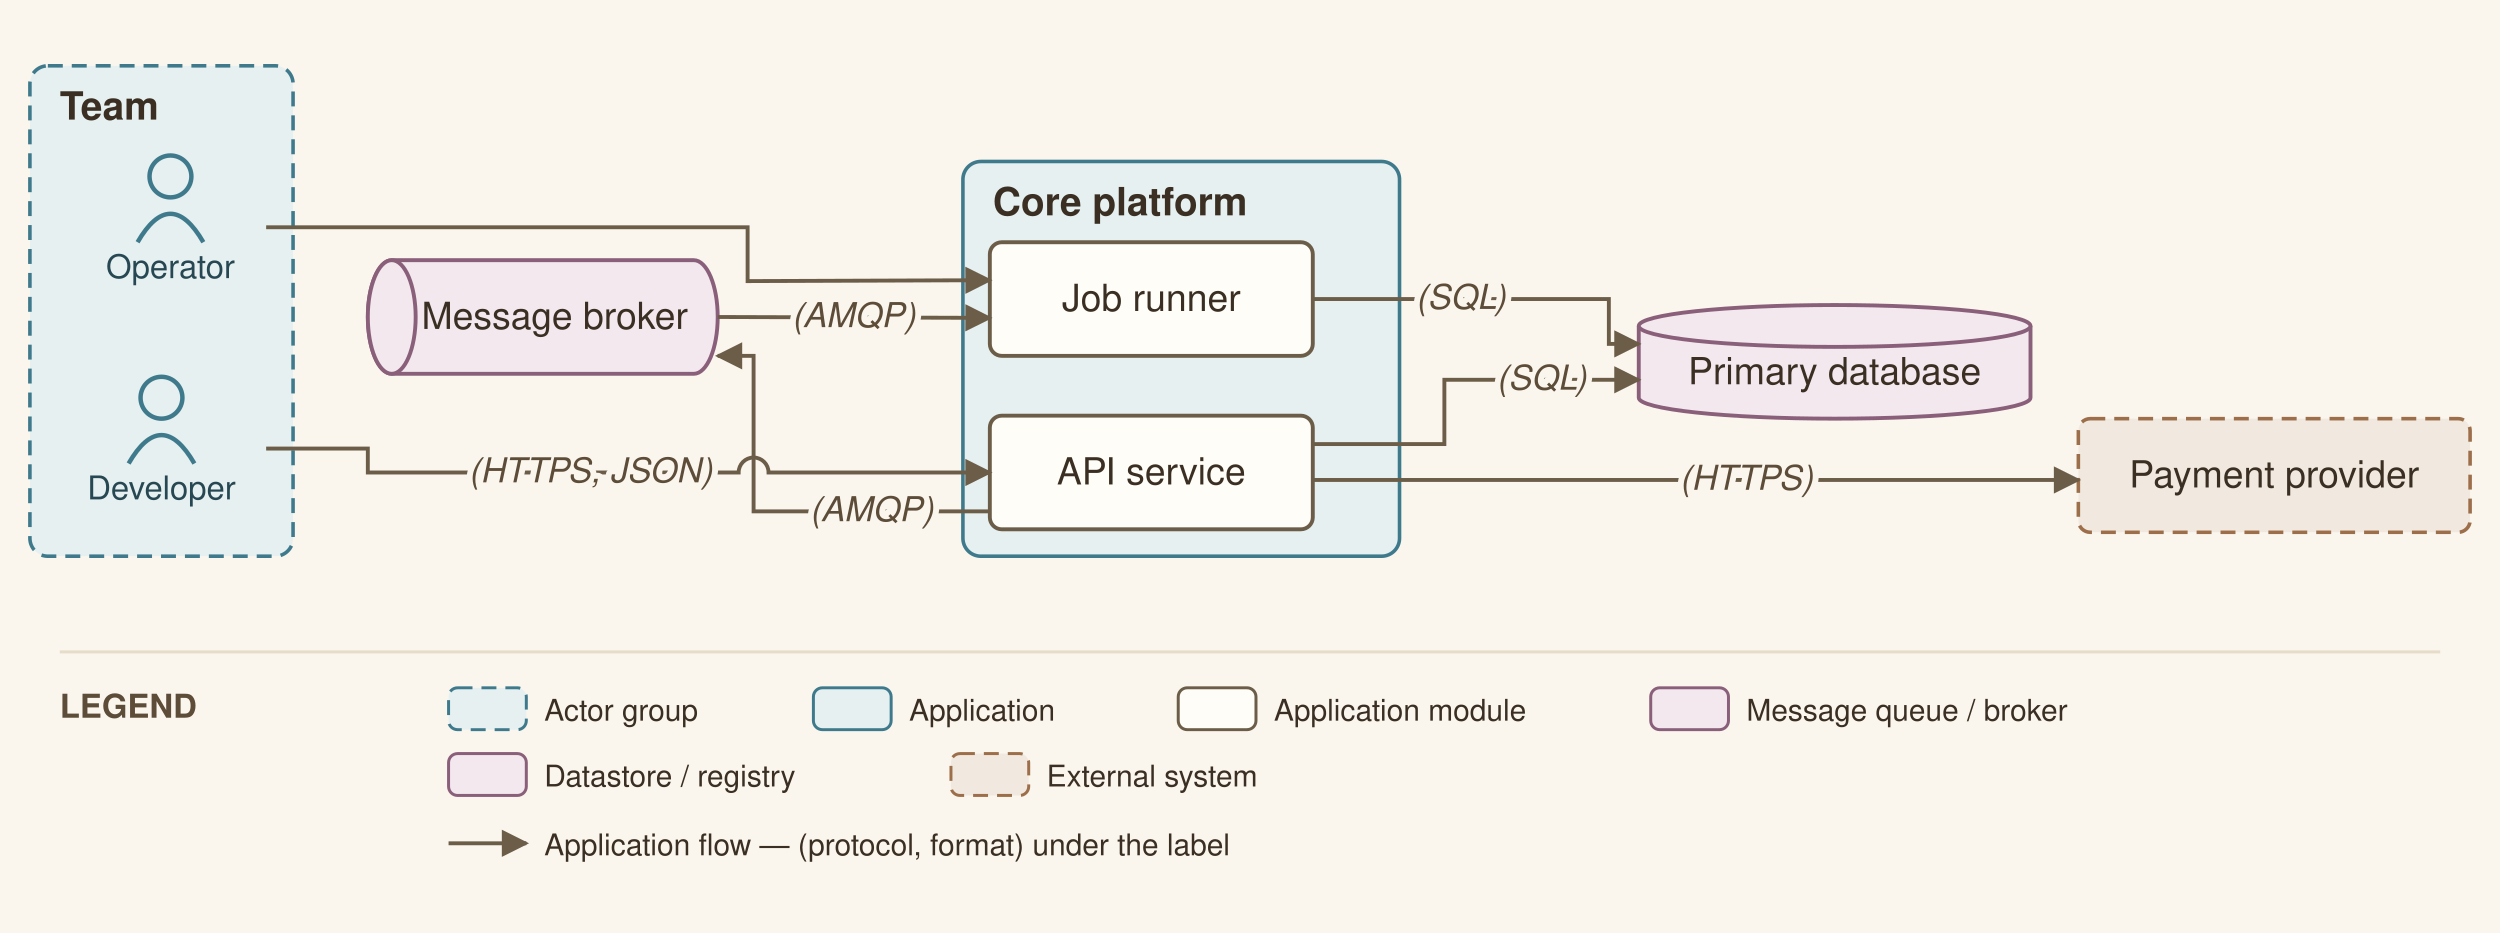
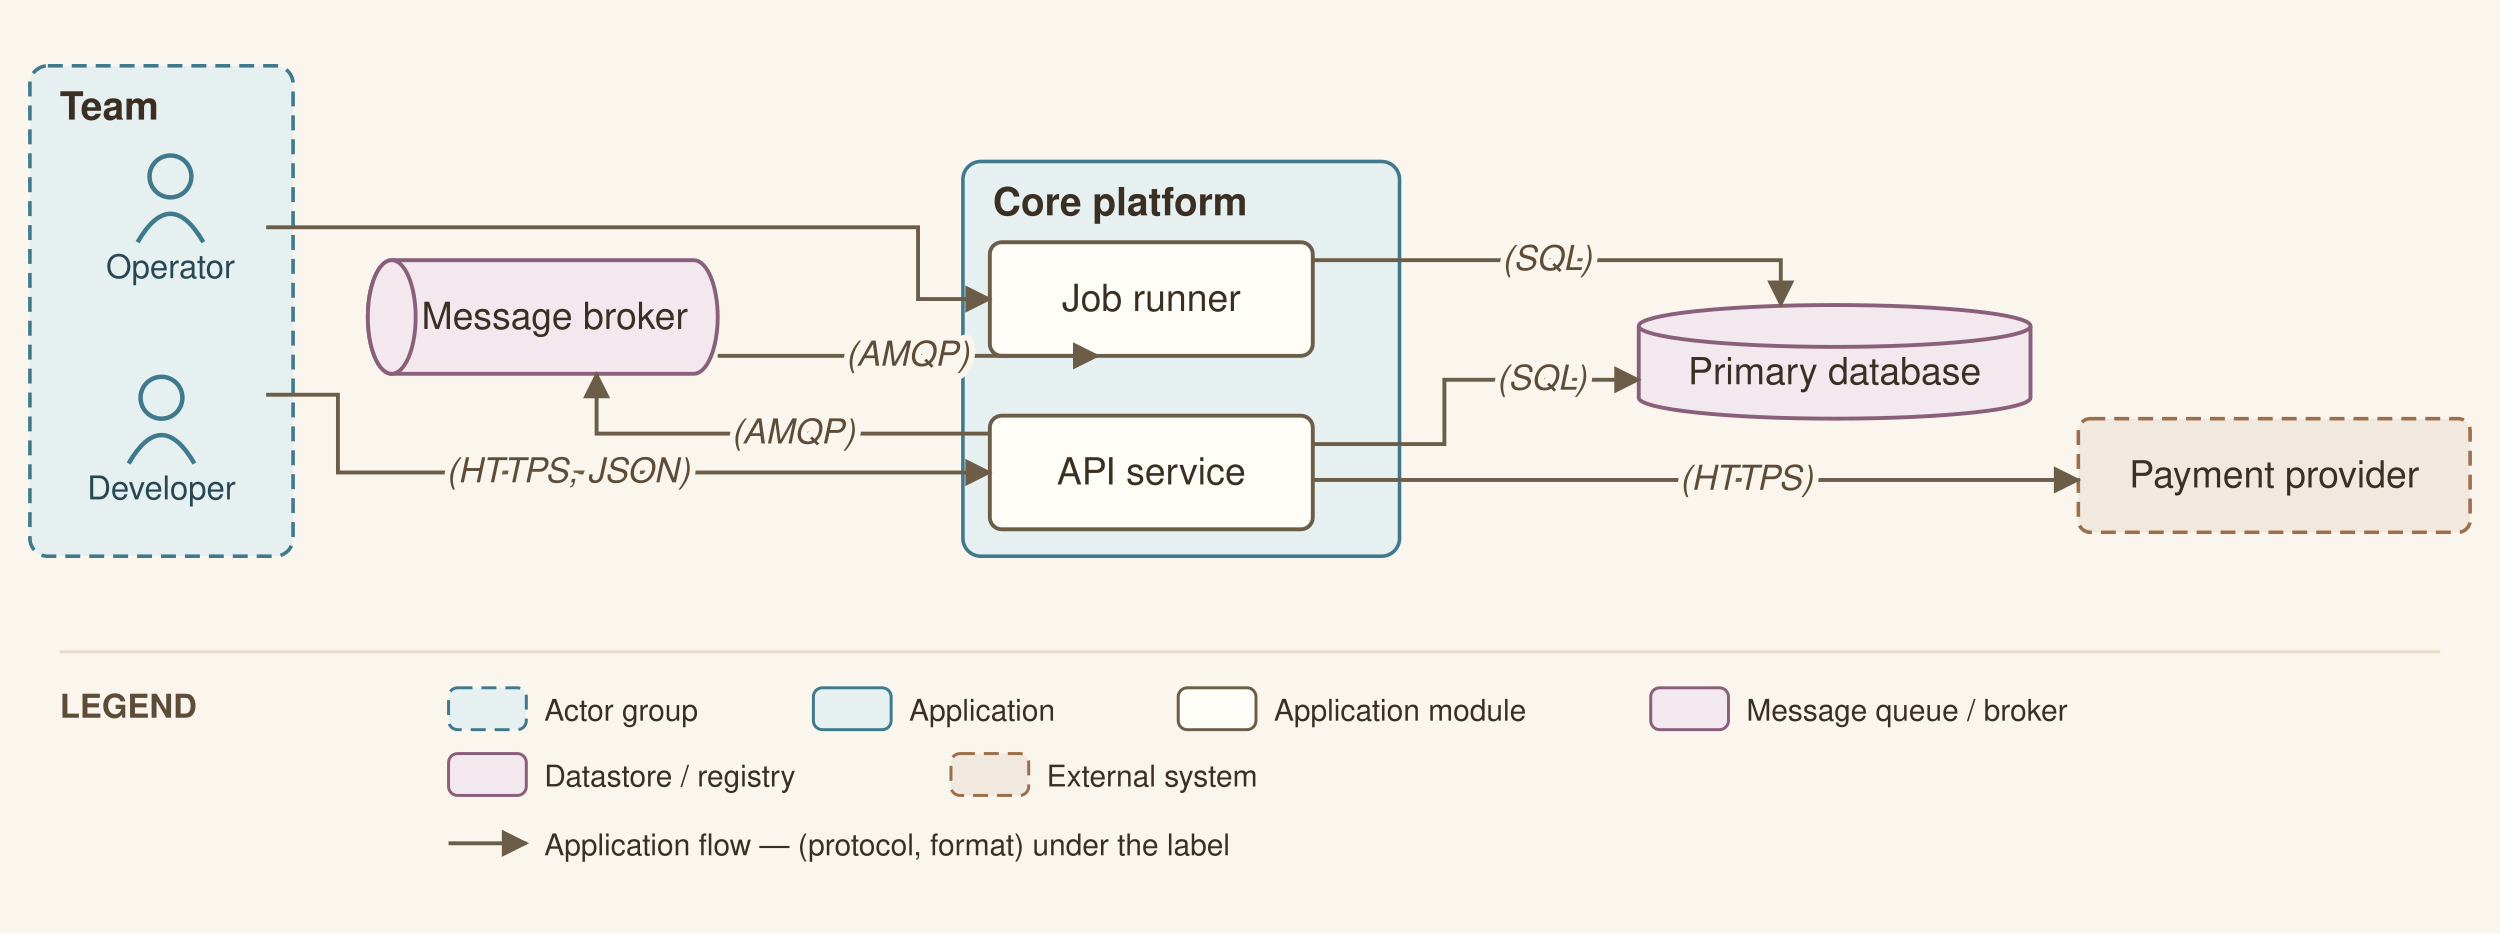
<svg xmlns="http://www.w3.org/2000/svg" viewBox="0 0 836 312" font-family="Helvetica,Arial,sans-serif">
  <defs>
    <marker id="arr" viewBox="0 0 10 10" refX="9" refY="5" markerWidth="7" markerHeight="7" orient="auto-start-reverse">
      <path d="M0,0 L10,5 L0,10 z" fill="#6b5d48" />
    </marker>
  </defs>
  <rect width="836" height="312" fill="#faf6ee" />
  <rect x="10" y="22" width="88" height="164" rx="6" fill="#e6f0f1" stroke="#3f7a8c" stroke-width="1.2" stroke-dasharray="5 3" />
  <text x="20" y="40" font-size="13" font-weight="bold" fill="#3a2f22">Team</text>
  <rect x="322" y="54" width="146" height="132" rx="6" fill="#e6f0f1" stroke="#3f7a8c" stroke-width="1.2" />
  <text x="332" y="72" font-size="13" font-weight="bold" fill="#3a2f22">Core platform</text>
  <circle cx="54" cy="133" r="7" fill="none" stroke="#3f7a8c" stroke-width="1.5" />
  <path d="M 43 155 q 11 -19 22 0" fill="none" stroke="#3f7a8c" stroke-width="1.5" />
  <text x="54" y="167" font-size="11" text-anchor="middle" fill="#274852">Developer</text>
  <circle cx="57" cy="59" r="7" fill="none" stroke="#3f7a8c" stroke-width="1.5" />
  <path d="M 46 81 q 11 -19 22 0" fill="none" stroke="#3f7a8c" stroke-width="1.5" />
  <text x="57" y="93" font-size="11" text-anchor="middle" fill="#274852">Operator</text>
  <rect x="331" y="139" width="108" height="38" rx="4" fill="#fffdf8" stroke="#6b5d48" stroke-width="1.3" />
  <text x="385" y="162" font-size="12.5" text-anchor="middle" fill="#3a2f22">API service</text>
  <rect x="331" y="81" width="108" height="38" rx="4" fill="#fffdf8" stroke="#6b5d48" stroke-width="1.3" />
  <text x="385" y="104" font-size="12.5" text-anchor="middle" fill="#3a2f22">Job runner</text>
  <path d="M 131 87 h 101 a 8 19 0 0 1 0 38 h -101 a 8 19 0 0 1 0 -38" fill="#f2e8ee" stroke="#8a5f7a" stroke-width="1.3" />
  <ellipse cx="131" cy="106" rx="8" ry="19" fill="#f2e8ee" stroke="#8a5f7a" stroke-width="1.3" />
  <text x="185.5" y="110" font-size="12.5" text-anchor="middle" fill="#3a2f22">Message broker</text>
  <path d="M 548 109 v 24 a 65.5 7 0 0 0 131 0 v -24" fill="#f2e8ee" stroke="#8a5f7a" stroke-width="1.3" />
  <ellipse cx="613.5" cy="109" rx="65.5" ry="7" fill="#f2e8ee" stroke="#8a5f7a" stroke-width="1.3" />
  <text x="613.5" y="128.5" font-size="12.5" text-anchor="middle" fill="#3a2f22">Primary database</text>
  <rect x="695" y="140" width="131" height="38" rx="4" fill="#f1e9df" stroke="#9c6f4a" stroke-width="1.2" stroke-dasharray="5 3" />
  <text x="760.5" y="163" font-size="12.5" text-anchor="middle" fill="#3a2f22">Payment provider</text>
-   <path d="M 89 150 L 123 150 L 123 158 L 247 158 A 5 5 0 0 1 257 158 L 331 158" fill="none" stroke="#6b5d48" stroke-width="1.3" marker-end="url(#arr)" />
+   <path d="M 89 132 L 113 132 L 113 158 L 331 158" fill="none" stroke="#6b5d48" stroke-width="1.3" marker-end="url(#arr)" />
  <path d="M 439 148.5 L 483 148.5 L 483 127 L 548 127" fill="none" stroke="#6b5d48" stroke-width="1.3" marker-end="url(#arr)" />
-   <path d="M 331 171 L 252 171 L 252 119 L 240 119" fill="none" stroke="#6b5d48" stroke-width="1.3" marker-end="url(#arr)" />
-   <path d="M 240 106 L 331 106.3" fill="none" stroke="#6b5d48" stroke-width="1.3" marker-end="url(#arr)" />
+   <path d="M 331 145 L 199.5 145 L 199.5 125" fill="none" stroke="#6b5d48" stroke-width="1.3" marker-end="url(#arr)" />
+   <path d="M 240 119 L 367 119" fill="none" stroke="#6b5d48" stroke-width="1.3" marker-end="url(#arr)" />
  <path d="M 439 160.5 L 473 160.5 L 695 160.5" fill="none" stroke="#6b5d48" stroke-width="1.3" marker-end="url(#arr)" />
-   <path d="M 89 76 L 250 76 L 250 94 L 331 93.7" fill="none" stroke="#6b5d48" stroke-width="1.3" marker-end="url(#arr)" />
-   <path d="M 439 100 L 538 100 L 538 115 L 548 115" fill="none" stroke="#6b5d48" stroke-width="1.3" marker-end="url(#arr)" />
-   <text x="197.5" y="161.3" font-size="11.5" text-anchor="middle" fill="#5c4c38" font-style="italic" stroke="#faf6ee" stroke-width="4" paint-order="stroke" stroke-linejoin="round">(HTTPS, JSON)</text>
+   <path d="M 89 76 L 307 76 L 307 100 L 331 100" fill="none" stroke="#6b5d48" stroke-width="1.3" marker-end="url(#arr)" />
+   <path d="M 439 87 L 595.5 87 L 595.5 102" fill="none" stroke="#6b5d48" stroke-width="1.3" marker-end="url(#arr)" />
+   <text x="190" y="161.3" font-size="11.5" text-anchor="middle" fill="#5c4c38" font-style="italic" stroke="#faf6ee" stroke-width="4" paint-order="stroke" stroke-linejoin="round">(HTTPS, JSON)</text>
  <text x="515.5" y="130.3" font-size="11.5" text-anchor="middle" fill="#5c4c38" font-style="italic" stroke="#faf6ee" stroke-width="4" paint-order="stroke" stroke-linejoin="round">(SQL)</text>
-   <text x="291.5" y="174.3" font-size="11.5" text-anchor="middle" fill="#5c4c38" font-style="italic" stroke="#faf6ee" stroke-width="4" paint-order="stroke" stroke-linejoin="round">(AMQP)</text>
-   <text x="285.5" y="109.4" font-size="11.5" text-anchor="middle" fill="#5c4c38" font-style="italic" stroke="#faf6ee" stroke-width="4" paint-order="stroke" stroke-linejoin="round">(AMQP)</text>
+   <text x="265.3" y="148.3" font-size="11.5" text-anchor="middle" fill="#5c4c38" font-style="italic" stroke="#faf6ee" stroke-width="4" paint-order="stroke" stroke-linejoin="round">(AMQP)</text>
+   <text x="303.5" y="122.3" font-size="11.5" text-anchor="middle" fill="#5c4c38" font-style="italic" stroke="#faf6ee" stroke-width="4" paint-order="stroke" stroke-linejoin="round">(AMQP)</text>
  <text x="584" y="163.8" font-size="11.5" text-anchor="middle" fill="#5c4c38" font-style="italic" stroke="#faf6ee" stroke-width="4" paint-order="stroke" stroke-linejoin="round">(HTTPS)</text>
-   <text x="488.5" y="103.3" font-size="11.5" text-anchor="middle" fill="#5c4c38" font-style="italic" stroke="#faf6ee" stroke-width="4" paint-order="stroke" stroke-linejoin="round">(SQL)</text>
+   <text x="517.3" y="90.3" font-size="11.5" text-anchor="middle" fill="#5c4c38" font-style="italic" stroke="#faf6ee" stroke-width="4" paint-order="stroke" stroke-linejoin="round">(SQL)</text>
  <line x1="20" y1="218" x2="816" y2="218" stroke="#e6dcc9" stroke-width="1" />
  <text x="20" y="240" font-size="11" font-weight="bold" fill="#5c4c38">LEGEND</text>
  <rect x="150" y="230" width="26" height="14" rx="3" fill="#e6f0f1" stroke="#3f7a8c" stroke-dasharray="5 3" />
  <text x="182" y="241" font-size="10" fill="#3a2f22">Actor group</text>
  <rect x="272" y="230" width="26" height="14" rx="3" fill="#e6f0f1" stroke="#3f7a8c" />
  <text x="304" y="241" font-size="10" fill="#3a2f22">Application</text>
  <rect x="394" y="230" width="26" height="14" rx="3" fill="#fffdf8" stroke="#6b5d48" />
  <text x="426" y="241" font-size="10" fill="#3a2f22">Application module</text>
  <rect x="552" y="230" width="26" height="14" rx="3" fill="#f2e8ee" stroke="#8a5f7a" />
  <text x="584" y="241" font-size="10" fill="#3a2f22">Message queue / broker</text>
  <rect x="150" y="252" width="26" height="14" rx="3" fill="#f2e8ee" stroke="#8a5f7a" />
  <text x="182" y="263" font-size="10" fill="#3a2f22">Datastore / registry</text>
  <rect x="318" y="252" width="26" height="14" rx="3" fill="#f1e9df" stroke="#9c6f4a" stroke-dasharray="5 3" />
  <text x="350" y="263" font-size="10" fill="#3a2f22">External system</text>
  <line x1="150" y1="282" x2="176" y2="282" stroke="#6b5d48" stroke-width="1.3" marker-end="url(#arr)" />
  <text x="182" y="286" font-size="10" fill="#3a2f22">Application flow — (protocol, format) under the label</text>
</svg>
